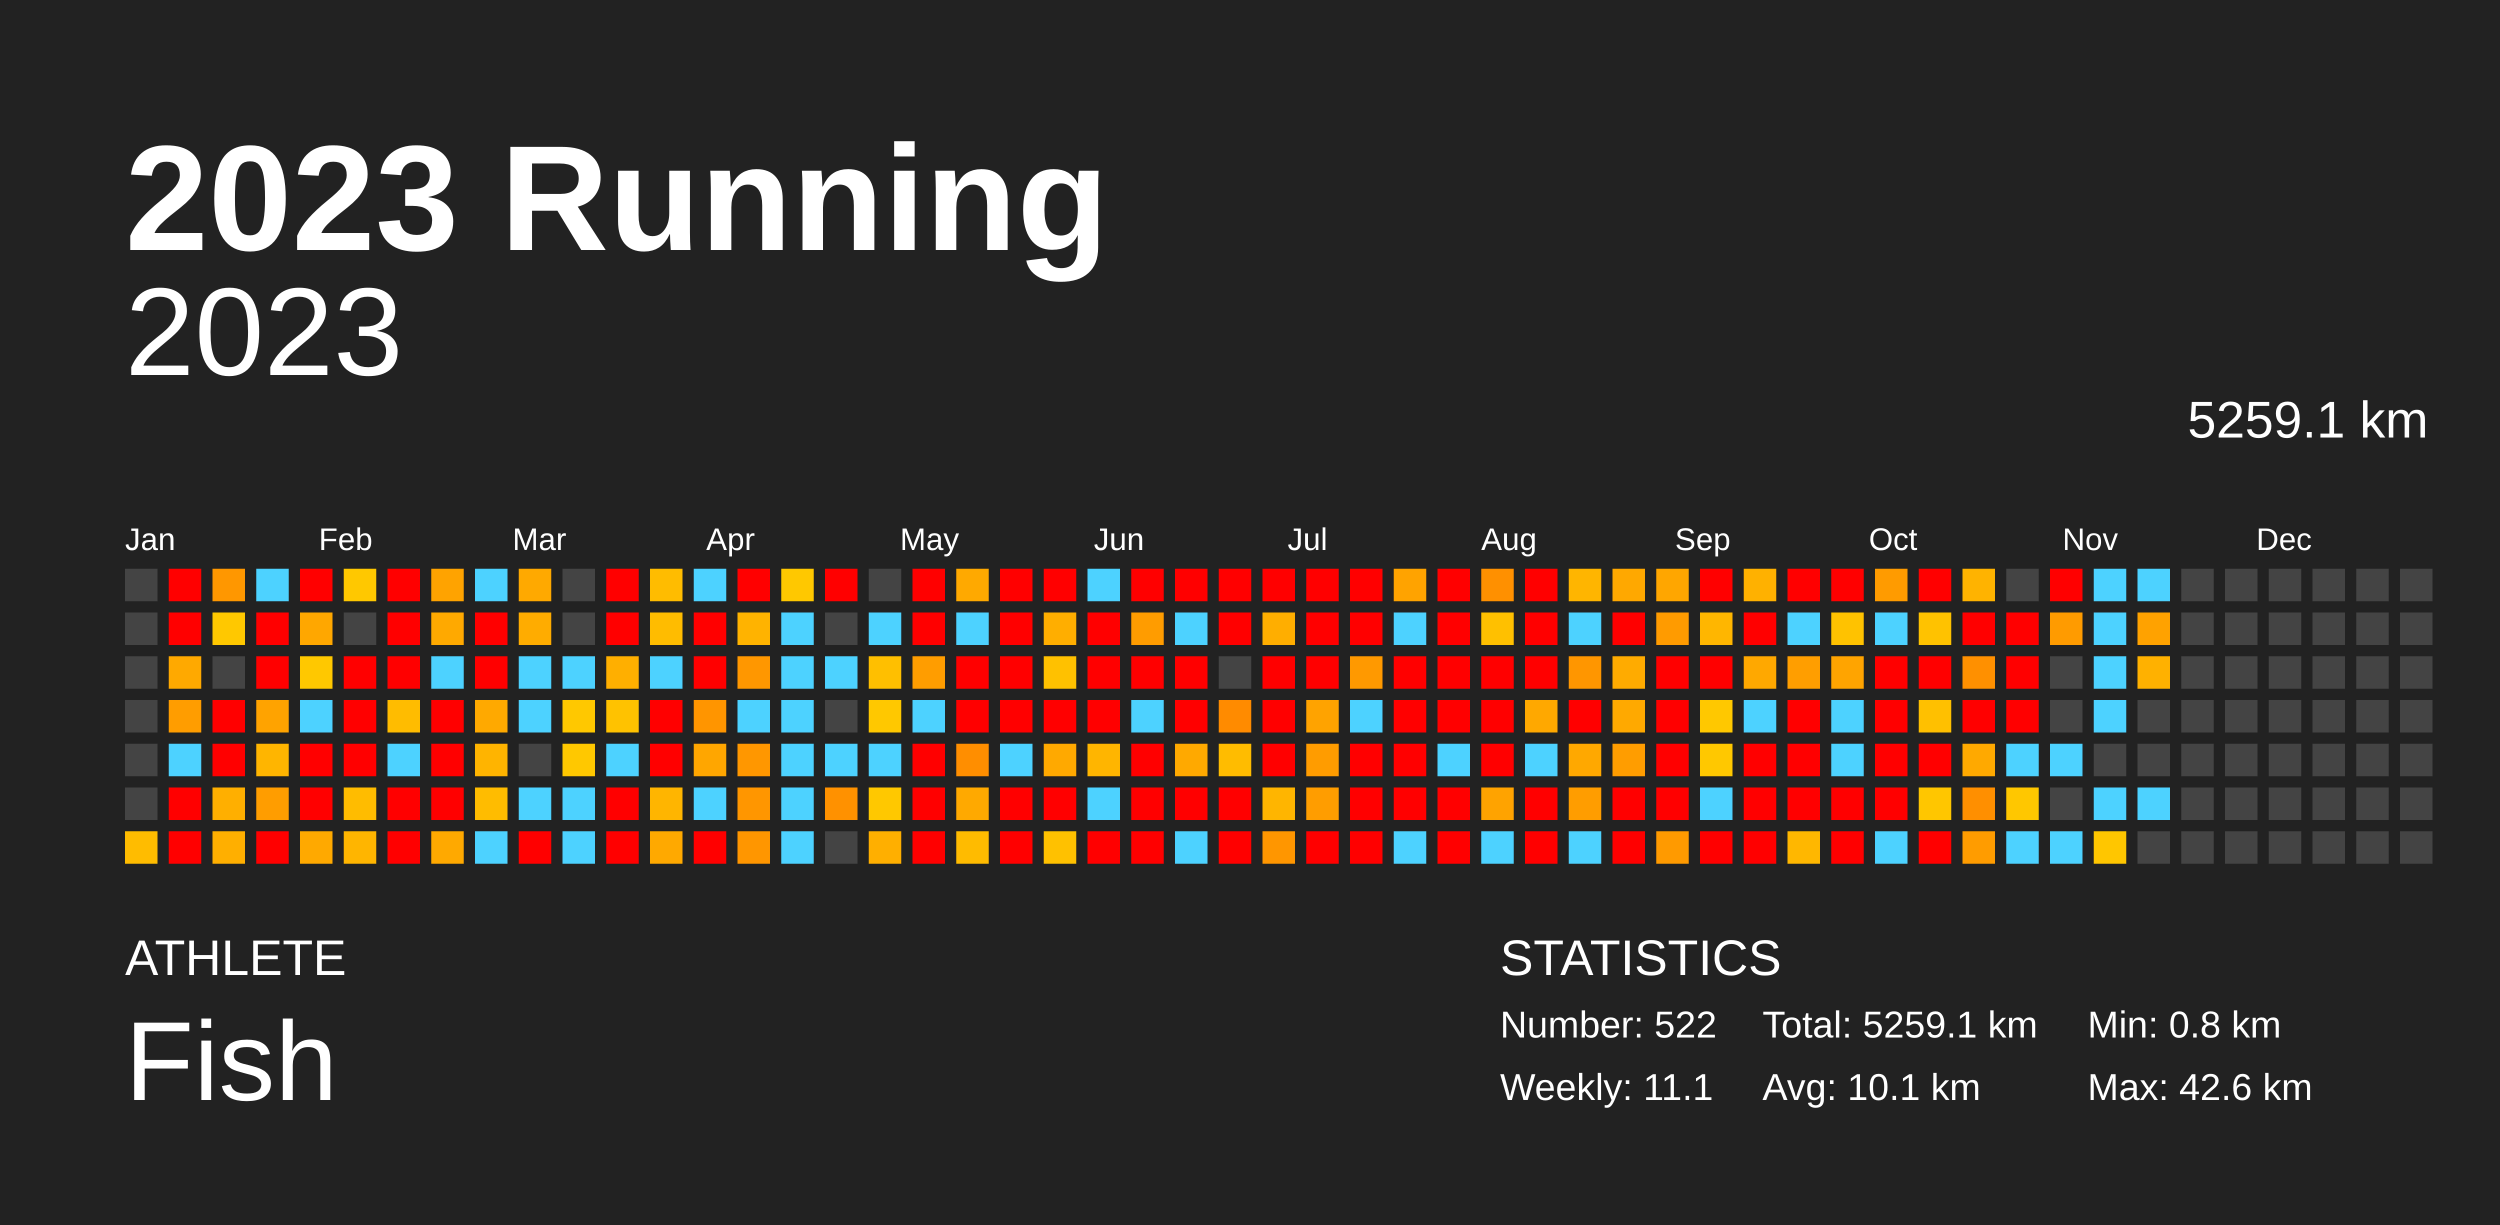
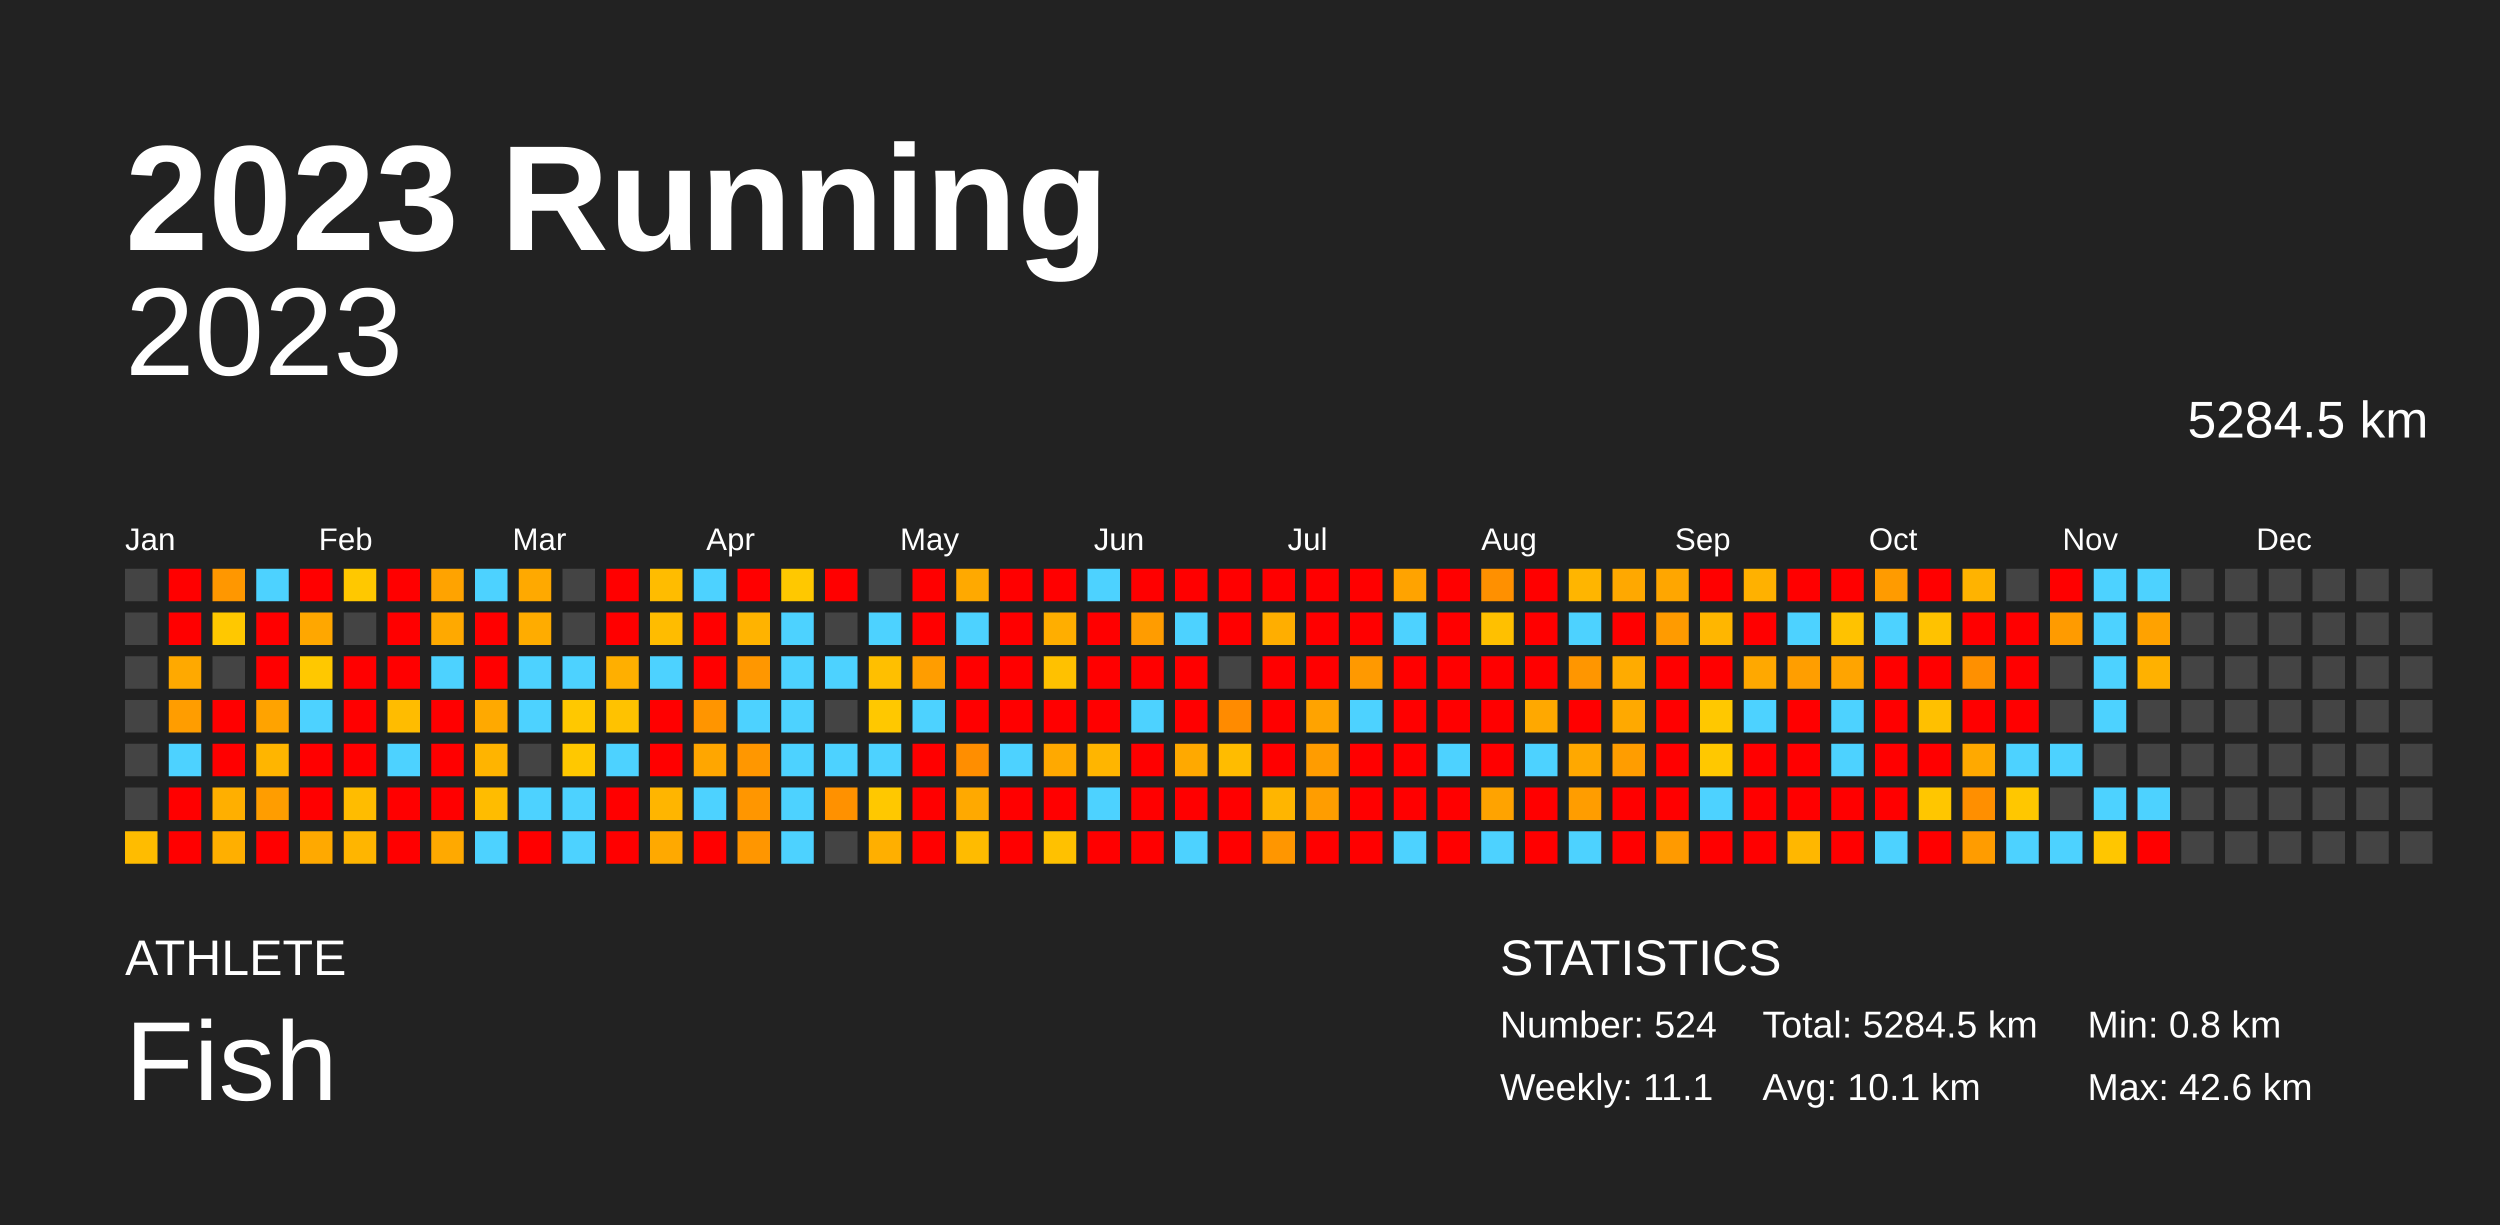
<svg xmlns="http://www.w3.org/2000/svg" baseProfile="full" height="98mm" version="1.1" viewBox="0,0,200,98" width="200mm">
  <defs />
  <rect fill="#222222" height="98" width="200" x="0" y="0" />
  <text fill="#FFFFFF" style="font-size:12px; font-family:Arial; font-weight:bold;" x="10" y="20">2023 Running</text>
  <text fill="#FFFFFF" style="font-size:4px; font-family:Arial" x="10" y="78">ATHLETE</text>
  <text fill="#FFFFFF" style="font-size:9px; font-family:Arial" x="10" y="88">Fish</text>
  <text fill="#FFFFFF" style="font-size:4px; font-family:Arial" x="120" y="78">STATISTICS</text>
-   <text fill="#FFFFFF" style="font-size:3px; font-family:Arial" x="120" y="83">Number: 522</text>
+   <text fill="#FFFFFF" style="font-size:3px; font-family:Arial" x="120" y="83">Number: 524</text>
  <text fill="#FFFFFF" style="font-size:3px; font-family:Arial" x="120" y="88">Weekly: 11.1</text>
-   <text fill="#FFFFFF" style="font-size:3px; font-family:Arial" x="141" y="83">Total: 5259.1 km</text>
+   <text fill="#FFFFFF" style="font-size:3px; font-family:Arial" x="141" y="83">Total: 5284.5 km</text>
  <text fill="#FFFFFF" style="font-size:3px; font-family:Arial" x="141" y="88">Avg: 10.1 km</text>
  <text fill="#FFFFFF" style="font-size:3px; font-family:Arial" x="167" y="83">Min: 0.8 km</text>
  <text fill="#FFFFFF" style="font-size:3px; font-family:Arial" x="167" y="88">Max: 42.6 km</text>
  <text alignment-baseline="hanging" fill="#FFFFFF" style="font-size:10.0px; font-family:Arial;" x="10" y="30">2023</text>
-   <text alignment-baseline="hanging" fill="#FFFFFF" style="font-size:4.125px; font-family:Arial;" x="175" y="35">5259.1 km</text>
+   <text alignment-baseline="hanging" fill="#FFFFFF" style="font-size:4.125px; font-family:Arial;" x="175" y="35">5284.5 km</text>
  <text fill="#FFFFFF" style="font-size:2.5px; font-family:Arial" x="10.0" y="44">Jan</text>
  <text fill="#FFFFFF" style="font-size:2.5px; font-family:Arial" x="25.5" y="44">Feb</text>
  <text fill="#FFFFFF" style="font-size:2.5px; font-family:Arial" x="41.0" y="44">Mar</text>
  <text fill="#FFFFFF" style="font-size:2.5px; font-family:Arial" x="56.5" y="44">Apr</text>
  <text fill="#FFFFFF" style="font-size:2.5px; font-family:Arial" x="72.0" y="44">May</text>
  <text fill="#FFFFFF" style="font-size:2.5px; font-family:Arial" x="87.5" y="44">Jun</text>
  <text fill="#FFFFFF" style="font-size:2.5px; font-family:Arial" x="103.0" y="44">Jul</text>
  <text fill="#FFFFFF" style="font-size:2.5px; font-family:Arial" x="118.5" y="44">Aug</text>
  <text fill="#FFFFFF" style="font-size:2.5px; font-family:Arial" x="134.0" y="44">Sep</text>
  <text fill="#FFFFFF" style="font-size:2.5px; font-family:Arial" x="149.5" y="44">Oct</text>
  <text fill="#FFFFFF" style="font-size:2.5px; font-family:Arial" x="165.0" y="44">Nov</text>
  <text fill="#FFFFFF" style="font-size:2.5px; font-family:Arial" x="180.5" y="44">Dec</text>
  <rect fill="#444444" height="2.6" width="2.6" x="10.0" y="45.5" />
  <rect fill="#444444" height="2.6" width="2.6" x="10.0" y="49.0" />
  <rect fill="#444444" height="2.6" width="2.6" x="10.0" y="52.5" />
  <rect fill="#444444" height="2.6" width="2.6" x="10.0" y="56.0" />
  <rect fill="#444444" height="2.6" width="2.6" x="10.0" y="59.5" />
  <rect fill="#444444" height="2.6" width="2.6" x="10.0" y="63.0" />
  <rect fill="#ffbc00" height="2.6" width="2.6" x="10.0" y="66.5" />
  <rect fill="red" height="2.6" width="2.6" x="13.5" y="45.5" />
  <rect fill="red" height="2.6" width="2.6" x="13.5" y="49.0" />
  <rect fill="#ffa900" height="2.6" width="2.6" x="13.5" y="52.5" />
  <rect fill="#ff9d00" height="2.6" width="2.6" x="13.5" y="56.0" />
  <rect fill="#4dd2ff" height="2.6" width="2.6" x="13.5" y="59.5" />
  <rect fill="red" height="2.6" width="2.6" x="13.5" y="63.0" />
  <rect fill="red" height="2.6" width="2.6" x="13.5" y="66.5" />
  <rect fill="#ff9700" height="2.6" width="2.6" x="17.0" y="45.5" />
  <rect fill="#ffc800" height="2.6" width="2.6" x="17.0" y="49.0" />
  <rect fill="#444444" height="2.6" width="2.6" x="17.0" y="52.5" />
  <rect fill="red" height="2.6" width="2.6" x="17.0" y="56.0" />
  <rect fill="red" height="2.6" width="2.6" x="17.0" y="59.5" />
  <rect fill="#ffaf00" height="2.6" width="2.6" x="17.0" y="63.0" />
  <rect fill="#ffaf00" height="2.6" width="2.6" x="17.0" y="66.5" />
  <rect fill="#4dd2ff" height="2.6" width="2.6" x="20.5" y="45.5" />
  <rect fill="red" height="2.6" width="2.6" x="20.5" y="49.0" />
  <rect fill="red" height="2.6" width="2.6" x="20.5" y="52.5" />
  <rect fill="#ffa300" height="2.6" width="2.6" x="20.5" y="56.0" />
  <rect fill="#ffb500" height="2.6" width="2.6" x="20.5" y="59.5" />
  <rect fill="#ff9d00" height="2.6" width="2.6" x="20.5" y="63.0" />
  <rect fill="red" height="2.6" width="2.6" x="20.5" y="66.5" />
  <rect fill="red" height="2.6" width="2.6" x="24.0" y="45.5" />
  <rect fill="#ffa700" height="2.6" width="2.6" x="24.0" y="49.0" />
  <rect fill="#ffc800" height="2.6" width="2.6" x="24.0" y="52.5" />
  <rect fill="#4dd2ff" height="2.6" width="2.6" x="24.0" y="56.0" />
  <rect fill="red" height="2.6" width="2.6" x="24.0" y="59.5" />
  <rect fill="red" height="2.6" width="2.6" x="24.0" y="63.0" />
  <rect fill="#ffa900" height="2.6" width="2.6" x="24.0" y="66.5" />
  <rect fill="#ffc800" height="2.6" width="2.6" x="27.5" y="45.5" />
  <rect fill="#444444" height="2.6" width="2.6" x="27.5" y="49.0" />
  <rect fill="red" height="2.6" width="2.6" x="27.5" y="52.5" />
  <rect fill="red" height="2.6" width="2.6" x="27.5" y="56.0" />
  <rect fill="red" height="2.6" width="2.6" x="27.5" y="59.5" />
  <rect fill="#ffbc00" height="2.6" width="2.6" x="27.5" y="63.0" />
  <rect fill="#ffb500" height="2.6" width="2.6" x="27.5" y="66.5" />
  <rect fill="red" height="2.6" width="2.6" x="31.0" y="45.5" />
  <rect fill="red" height="2.6" width="2.6" x="31.0" y="49.0" />
  <rect fill="red" height="2.6" width="2.6" x="31.0" y="52.5" />
  <rect fill="#ffbc00" height="2.6" width="2.6" x="31.0" y="56.0" />
  <rect fill="#4dd2ff" height="2.6" width="2.6" x="31.0" y="59.5" />
  <rect fill="red" height="2.6" width="2.6" x="31.0" y="63.0" />
  <rect fill="red" height="2.6" width="2.6" x="31.0" y="66.5" />
  <rect fill="#ffa300" height="2.6" width="2.6" x="34.5" y="45.5" />
  <rect fill="#ffa900" height="2.6" width="2.6" x="34.5" y="49.0" />
  <rect fill="#4dd2ff" height="2.6" width="2.6" x="34.5" y="52.5" />
  <rect fill="red" height="2.6" width="2.6" x="34.5" y="56.0" />
  <rect fill="red" height="2.6" width="2.6" x="34.5" y="59.5" />
  <rect fill="red" height="2.6" width="2.6" x="34.5" y="63.0" />
  <rect fill="#ffa900" height="2.6" width="2.6" x="34.5" y="66.5" />
  <rect fill="#4dd2ff" height="2.6" width="2.6" x="38.0" y="45.5" />
  <rect fill="red" height="2.6" width="2.6" x="38.0" y="49.0" />
  <rect fill="red" height="2.6" width="2.6" x="38.0" y="52.5" />
  <rect fill="#ffa900" height="2.6" width="2.6" x="38.0" y="56.0" />
  <rect fill="#ffb400" height="2.6" width="2.6" x="38.0" y="59.5" />
  <rect fill="#ffbc00" height="2.6" width="2.6" x="38.0" y="63.0" />
  <rect fill="#4dd2ff" height="2.6" width="2.6" x="38.0" y="66.5" />
  <rect fill="#ffa900" height="2.6" width="2.6" x="41.5" y="45.5" />
  <rect fill="#ffac00" height="2.6" width="2.6" x="41.5" y="49.0" />
  <rect fill="#4dd2ff" height="2.6" width="2.6" x="41.5" y="52.5" />
  <rect fill="#4dd2ff" height="2.6" width="2.6" x="41.5" y="56.0" />
  <rect fill="#444444" height="2.6" width="2.6" x="41.5" y="59.5" />
  <rect fill="#4dd2ff" height="2.6" width="2.6" x="41.5" y="63.0" />
  <rect fill="red" height="2.6" width="2.6" x="41.5" y="66.5" />
  <rect fill="#444444" height="2.6" width="2.6" x="45.0" y="45.5" />
  <rect fill="#444444" height="2.6" width="2.6" x="45.0" y="49.0" />
  <rect fill="#4dd2ff" height="2.6" width="2.6" x="45.0" y="52.5" />
  <rect fill="#ffc800" height="2.6" width="2.6" x="45.0" y="56.0" />
  <rect fill="#ffc800" height="2.6" width="2.6" x="45.0" y="59.5" />
  <rect fill="#4dd2ff" height="2.6" width="2.6" x="45.0" y="63.0" />
  <rect fill="#4dd2ff" height="2.6" width="2.6" x="45.0" y="66.5" />
  <rect fill="red" height="2.6" width="2.6" x="48.5" y="45.5" />
  <rect fill="red" height="2.6" width="2.6" x="48.5" y="49.0" />
  <rect fill="#ffaf00" height="2.6" width="2.6" x="48.5" y="52.5" />
  <rect fill="#ffc200" height="2.6" width="2.6" x="48.5" y="56.0" />
  <rect fill="#4dd2ff" height="2.6" width="2.6" x="48.5" y="59.5" />
  <rect fill="red" height="2.6" width="2.6" x="48.5" y="63.0" />
  <rect fill="red" height="2.6" width="2.6" x="48.5" y="66.5" />
  <rect fill="#ffbc00" height="2.6" width="2.6" x="52.0" y="45.5" />
  <rect fill="#ffbc00" height="2.6" width="2.6" x="52.0" y="49.0" />
  <rect fill="#4dd2ff" height="2.6" width="2.6" x="52.0" y="52.5" />
  <rect fill="red" height="2.6" width="2.6" x="52.0" y="56.0" />
  <rect fill="red" height="2.6" width="2.6" x="52.0" y="59.5" />
  <rect fill="#ffb500" height="2.6" width="2.6" x="52.0" y="63.0" />
  <rect fill="#ffa900" height="2.6" width="2.6" x="52.0" y="66.5" />
  <rect fill="#4dd2ff" height="2.6" width="2.6" x="55.5" y="45.5" />
  <rect fill="red" height="2.6" width="2.6" x="55.5" y="49.0" />
  <rect fill="red" height="2.6" width="2.6" x="55.5" y="52.5" />
  <rect fill="#ff9500" height="2.6" width="2.6" x="55.5" y="56.0" />
  <rect fill="#ffa600" height="2.6" width="2.6" x="55.5" y="59.5" />
  <rect fill="#4dd2ff" height="2.6" width="2.6" x="55.5" y="63.0" />
  <rect fill="red" height="2.6" width="2.6" x="55.5" y="66.5" />
  <rect fill="red" height="2.6" width="2.6" x="59.0" y="45.5" />
  <rect fill="#ffb300" height="2.6" width="2.6" x="59.0" y="49.0" />
  <rect fill="#ff9700" height="2.6" width="2.6" x="59.0" y="52.5" />
  <rect fill="#4dd2ff" height="2.6" width="2.6" x="59.0" y="56.0" />
  <rect fill="#ff9700" height="2.6" width="2.6" x="59.0" y="59.5" />
  <rect fill="#ff9600" height="2.6" width="2.6" x="59.0" y="63.0" />
  <rect fill="#ff9600" height="2.6" width="2.6" x="59.0" y="66.5" />
  <rect fill="#ffc800" height="2.6" width="2.6" x="62.5" y="45.5" />
  <rect fill="#4dd2ff" height="2.6" width="2.6" x="62.5" y="49.0" />
  <rect fill="#4dd2ff" height="2.6" width="2.6" x="62.5" y="52.5" />
  <rect fill="#4dd2ff" height="2.6" width="2.6" x="62.5" y="56.0" />
  <rect fill="#4dd2ff" height="2.6" width="2.6" x="62.5" y="59.5" />
  <rect fill="#4dd2ff" height="2.6" width="2.6" x="62.5" y="63.0" />
  <rect fill="#4dd2ff" height="2.6" width="2.6" x="62.5" y="66.5" />
  <rect fill="red" height="2.6" width="2.6" x="66.0" y="45.5" />
  <rect fill="#444444" height="2.6" width="2.6" x="66.0" y="49.0" />
  <rect fill="#4dd2ff" height="2.6" width="2.6" x="66.0" y="52.5" />
  <rect fill="#444444" height="2.6" width="2.6" x="66.0" y="56.0" />
  <rect fill="#4dd2ff" height="2.6" width="2.6" x="66.0" y="59.5" />
  <rect fill="#ff9100" height="2.6" width="2.6" x="66.0" y="63.0" />
  <rect fill="#444444" height="2.6" width="2.6" x="66.0" y="66.5" />
  <rect fill="#444444" height="2.6" width="2.6" x="69.5" y="45.5" />
  <rect fill="#4dd2ff" height="2.6" width="2.6" x="69.5" y="49.0" />
  <rect fill="#ffbf00" height="2.6" width="2.6" x="69.5" y="52.5" />
  <rect fill="#ffc800" height="2.6" width="2.6" x="69.5" y="56.0" />
  <rect fill="#4dd2ff" height="2.6" width="2.6" x="69.5" y="59.5" />
  <rect fill="#ffc800" height="2.6" width="2.6" x="69.5" y="63.0" />
  <rect fill="#ffaf00" height="2.6" width="2.6" x="69.5" y="66.5" />
  <rect fill="red" height="2.6" width="2.6" x="73.0" y="45.5" />
  <rect fill="red" height="2.6" width="2.6" x="73.0" y="49.0" />
  <rect fill="#ff9d00" height="2.6" width="2.6" x="73.0" y="52.5" />
  <rect fill="#4dd2ff" height="2.6" width="2.6" x="73.0" y="56.0" />
  <rect fill="red" height="2.6" width="2.6" x="73.0" y="59.5" />
  <rect fill="red" height="2.6" width="2.6" x="73.0" y="63.0" />
  <rect fill="red" height="2.6" width="2.6" x="73.0" y="66.5" />
  <rect fill="#ffa900" height="2.6" width="2.6" x="76.5" y="45.5" />
  <rect fill="#4dd2ff" height="2.6" width="2.6" x="76.5" y="49.0" />
  <rect fill="red" height="2.6" width="2.6" x="76.5" y="52.5" />
  <rect fill="red" height="2.6" width="2.6" x="76.5" y="56.0" />
  <rect fill="#ff8e00" height="2.6" width="2.6" x="76.5" y="59.5" />
  <rect fill="#ffa900" height="2.6" width="2.6" x="76.5" y="63.0" />
  <rect fill="#ffbb00" height="2.6" width="2.6" x="76.5" y="66.5" />
  <rect fill="red" height="2.6" width="2.6" x="80.0" y="45.5" />
  <rect fill="red" height="2.6" width="2.6" x="80.0" y="49.0" />
  <rect fill="red" height="2.6" width="2.6" x="80.0" y="52.5" />
  <rect fill="red" height="2.6" width="2.6" x="80.0" y="56.0" />
  <rect fill="#4dd2ff" height="2.6" width="2.6" x="80.0" y="59.5" />
  <rect fill="red" height="2.6" width="2.6" x="80.0" y="63.0" />
  <rect fill="red" height="2.6" width="2.6" x="80.0" y="66.5" />
  <rect fill="red" height="2.6" width="2.6" x="83.5" y="45.5" />
  <rect fill="#ffae00" height="2.6" width="2.6" x="83.5" y="49.0" />
  <rect fill="#ffc100" height="2.6" width="2.6" x="83.5" y="52.5" />
  <rect fill="red" height="2.6" width="2.6" x="83.5" y="56.0" />
  <rect fill="#ffa900" height="2.6" width="2.6" x="83.5" y="59.5" />
  <rect fill="red" height="2.6" width="2.6" x="83.5" y="63.0" />
  <rect fill="#ffc100" height="2.6" width="2.6" x="83.5" y="66.5" />
  <rect fill="#4dd2ff" height="2.6" width="2.6" x="87.0" y="45.5" />
  <rect fill="red" height="2.6" width="2.6" x="87.0" y="49.0" />
  <rect fill="red" height="2.6" width="2.6" x="87.0" y="52.5" />
  <rect fill="red" height="2.6" width="2.6" x="87.0" y="56.0" />
  <rect fill="#ffb500" height="2.6" width="2.6" x="87.0" y="59.5" />
  <rect fill="#4dd2ff" height="2.6" width="2.6" x="87.0" y="63.0" />
  <rect fill="red" height="2.6" width="2.6" x="87.0" y="66.5" />
  <rect fill="red" height="2.6" width="2.6" x="90.5" y="45.5" />
  <rect fill="#ff9c00" height="2.6" width="2.6" x="90.5" y="49.0" />
  <rect fill="red" height="2.6" width="2.6" x="90.5" y="52.5" />
  <rect fill="#4dd2ff" height="2.6" width="2.6" x="90.5" y="56.0" />
  <rect fill="red" height="2.6" width="2.6" x="90.5" y="59.5" />
  <rect fill="red" height="2.6" width="2.6" x="90.5" y="63.0" />
  <rect fill="red" height="2.6" width="2.6" x="90.5" y="66.5" />
  <rect fill="red" height="2.6" width="2.6" x="94.0" y="45.5" />
  <rect fill="#4dd2ff" height="2.6" width="2.6" x="94.0" y="49.0" />
  <rect fill="red" height="2.6" width="2.6" x="94.0" y="52.5" />
  <rect fill="red" height="2.6" width="2.6" x="94.0" y="56.0" />
  <rect fill="#ffa900" height="2.6" width="2.6" x="94.0" y="59.5" />
  <rect fill="red" height="2.6" width="2.6" x="94.0" y="63.0" />
  <rect fill="#4dd2ff" height="2.6" width="2.6" x="94.0" y="66.5" />
  <rect fill="red" height="2.6" width="2.6" x="97.5" y="45.5" />
  <rect fill="red" height="2.6" width="2.6" x="97.5" y="49.0" />
  <rect fill="#444444" height="2.6" width="2.6" x="97.5" y="52.5" />
  <rect fill="#ff8b00" height="2.6" width="2.6" x="97.5" y="56.0" />
  <rect fill="#ffbc00" height="2.6" width="2.6" x="97.5" y="59.5" />
  <rect fill="red" height="2.6" width="2.6" x="97.5" y="63.0" />
  <rect fill="red" height="2.6" width="2.6" x="97.5" y="66.5" />
  <rect fill="red" height="2.6" width="2.6" x="101.0" y="45.5" />
  <rect fill="#ffae00" height="2.6" width="2.6" x="101.0" y="49.0" />
  <rect fill="red" height="2.6" width="2.6" x="101.0" y="52.5" />
  <rect fill="red" height="2.6" width="2.6" x="101.0" y="56.0" />
  <rect fill="red" height="2.6" width="2.6" x="101.0" y="59.5" />
  <rect fill="#ffb500" height="2.6" width="2.6" x="101.0" y="63.0" />
  <rect fill="#ff9600" height="2.6" width="2.6" x="101.0" y="66.5" />
  <rect fill="red" height="2.6" width="2.6" x="104.5" y="45.5" />
  <rect fill="red" height="2.6" width="2.6" x="104.5" y="49.0" />
  <rect fill="red" height="2.6" width="2.6" x="104.5" y="52.5" />
  <rect fill="#ffa300" height="2.6" width="2.6" x="104.5" y="56.0" />
  <rect fill="#ff9c00" height="2.6" width="2.6" x="104.5" y="59.5" />
  <rect fill="#ff9d00" height="2.6" width="2.6" x="104.5" y="63.0" />
  <rect fill="red" height="2.6" width="2.6" x="104.5" y="66.5" />
  <rect fill="red" height="2.6" width="2.6" x="108.0" y="45.5" />
  <rect fill="red" height="2.6" width="2.6" x="108.0" y="49.0" />
  <rect fill="#ff9900" height="2.6" width="2.6" x="108.0" y="52.5" />
  <rect fill="#4dd2ff" height="2.6" width="2.6" x="108.0" y="56.0" />
  <rect fill="red" height="2.6" width="2.6" x="108.0" y="59.5" />
  <rect fill="red" height="2.6" width="2.6" x="108.0" y="63.0" />
  <rect fill="red" height="2.6" width="2.6" x="108.0" y="66.5" />
  <rect fill="#ffa300" height="2.6" width="2.6" x="111.5" y="45.5" />
  <rect fill="#4dd2ff" height="2.6" width="2.6" x="111.5" y="49.0" />
  <rect fill="red" height="2.6" width="2.6" x="111.5" y="52.5" />
  <rect fill="red" height="2.6" width="2.6" x="111.5" y="56.0" />
  <rect fill="red" height="2.6" width="2.6" x="111.5" y="59.5" />
  <rect fill="red" height="2.6" width="2.6" x="111.5" y="63.0" />
  <rect fill="#4dd2ff" height="2.6" width="2.6" x="111.5" y="66.5" />
  <rect fill="red" height="2.6" width="2.6" x="115.0" y="45.5" />
  <rect fill="red" height="2.6" width="2.6" x="115.0" y="49.0" />
  <rect fill="red" height="2.6" width="2.6" x="115.0" y="52.5" />
  <rect fill="red" height="2.6" width="2.6" x="115.0" y="56.0" />
  <rect fill="#4dd2ff" height="2.6" width="2.6" x="115.0" y="59.5" />
  <rect fill="red" height="2.6" width="2.6" x="115.0" y="63.0" />
  <rect fill="red" height="2.6" width="2.6" x="115.0" y="66.5" />
  <rect fill="#ff9000" height="2.6" width="2.6" x="118.5" y="45.5" />
  <rect fill="#ffc000" height="2.6" width="2.6" x="118.5" y="49.0" />
  <rect fill="red" height="2.6" width="2.6" x="118.5" y="52.5" />
  <rect fill="red" height="2.6" width="2.6" x="118.5" y="56.0" />
  <rect fill="red" height="2.6" width="2.6" x="118.5" y="59.5" />
  <rect fill="#ffa300" height="2.6" width="2.6" x="118.5" y="63.0" />
  <rect fill="#4dd2ff" height="2.6" width="2.6" x="118.5" y="66.5" />
  <rect fill="red" height="2.6" width="2.6" x="122.0" y="45.5" />
  <rect fill="red" height="2.6" width="2.6" x="122.0" y="49.0" />
  <rect fill="red" height="2.6" width="2.6" x="122.0" y="52.5" />
  <rect fill="#ffa800" height="2.6" width="2.6" x="122.0" y="56.0" />
  <rect fill="#4dd2ff" height="2.6" width="2.6" x="122.0" y="59.5" />
  <rect fill="red" height="2.6" width="2.6" x="122.0" y="63.0" />
  <rect fill="red" height="2.6" width="2.6" x="122.0" y="66.5" />
  <rect fill="#ffb500" height="2.6" width="2.6" x="125.5" y="45.5" />
  <rect fill="#4dd2ff" height="2.6" width="2.6" x="125.5" y="49.0" />
  <rect fill="#ff9600" height="2.6" width="2.6" x="125.5" y="52.5" />
  <rect fill="red" height="2.6" width="2.6" x="125.5" y="56.0" />
  <rect fill="#ffa800" height="2.6" width="2.6" x="125.5" y="59.5" />
  <rect fill="#ff9d00" height="2.6" width="2.6" x="125.5" y="63.0" />
  <rect fill="#4dd2ff" height="2.6" width="2.6" x="125.5" y="66.5" />
  <rect fill="#ffa800" height="2.6" width="2.6" x="129.0" y="45.5" />
  <rect fill="red" height="2.6" width="2.6" x="129.0" y="49.0" />
  <rect fill="#ffab00" height="2.6" width="2.6" x="129.0" y="52.5" />
  <rect fill="#ffa900" height="2.6" width="2.6" x="129.0" y="56.0" />
  <rect fill="#ff9d00" height="2.6" width="2.6" x="129.0" y="59.5" />
  <rect fill="red" height="2.6" width="2.6" x="129.0" y="63.0" />
  <rect fill="red" height="2.6" width="2.6" x="129.0" y="66.5" />
  <rect fill="#ffa600" height="2.6" width="2.6" x="132.5" y="45.5" />
  <rect fill="#ff9b00" height="2.6" width="2.6" x="132.5" y="49.0" />
  <rect fill="red" height="2.6" width="2.6" x="132.5" y="52.5" />
  <rect fill="red" height="2.6" width="2.6" x="132.5" y="56.0" />
  <rect fill="red" height="2.6" width="2.6" x="132.5" y="59.5" />
  <rect fill="red" height="2.6" width="2.6" x="132.5" y="63.0" />
  <rect fill="#ff9a00" height="2.6" width="2.6" x="132.5" y="66.5" />
  <rect fill="red" height="2.6" width="2.6" x="136.0" y="45.5" />
  <rect fill="#ffb600" height="2.6" width="2.6" x="136.0" y="49.0" />
  <rect fill="red" height="2.6" width="2.6" x="136.0" y="52.5" />
  <rect fill="#ffc800" height="2.6" width="2.6" x="136.0" y="56.0" />
  <rect fill="#ffc800" height="2.6" width="2.6" x="136.0" y="59.5" />
  <rect fill="#4dd2ff" height="2.6" width="2.6" x="136.0" y="63.0" />
  <rect fill="red" height="2.6" width="2.6" x="136.0" y="66.5" />
  <rect fill="#ffb100" height="2.6" width="2.6" x="139.5" y="45.5" />
  <rect fill="red" height="2.6" width="2.6" x="139.5" y="49.0" />
  <rect fill="#ffa800" height="2.6" width="2.6" x="139.5" y="52.5" />
  <rect fill="#4dd2ff" height="2.6" width="2.6" x="139.5" y="56.0" />
  <rect fill="red" height="2.6" width="2.6" x="139.5" y="59.5" />
  <rect fill="red" height="2.6" width="2.6" x="139.5" y="63.0" />
  <rect fill="red" height="2.6" width="2.6" x="139.5" y="66.5" />
  <rect fill="red" height="2.6" width="2.6" x="143.0" y="45.5" />
  <rect fill="#4dd2ff" height="2.6" width="2.6" x="143.0" y="49.0" />
  <rect fill="#ff9e00" height="2.6" width="2.6" x="143.0" y="52.5" />
  <rect fill="red" height="2.6" width="2.6" x="143.0" y="56.0" />
  <rect fill="red" height="2.6" width="2.6" x="143.0" y="59.5" />
  <rect fill="red" height="2.6" width="2.6" x="143.0" y="63.0" />
  <rect fill="#ffb700" height="2.6" width="2.6" x="143.0" y="66.5" />
  <rect fill="red" height="2.6" width="2.6" x="146.5" y="45.5" />
  <rect fill="#ffc200" height="2.6" width="2.6" x="146.5" y="49.0" />
  <rect fill="#ffa400" height="2.6" width="2.6" x="146.5" y="52.5" />
  <rect fill="#4dd2ff" height="2.6" width="2.6" x="146.5" y="56.0" />
  <rect fill="#4dd2ff" height="2.6" width="2.6" x="146.5" y="59.5" />
  <rect fill="red" height="2.6" width="2.6" x="146.5" y="63.0" />
  <rect fill="red" height="2.6" width="2.6" x="146.5" y="66.5" />
  <rect fill="#ff9b00" height="2.6" width="2.6" x="150.0" y="45.5" />
  <rect fill="#4dd2ff" height="2.6" width="2.6" x="150.0" y="49.0" />
  <rect fill="red" height="2.6" width="2.6" x="150.0" y="52.5" />
  <rect fill="red" height="2.6" width="2.6" x="150.0" y="56.0" />
  <rect fill="red" height="2.6" width="2.6" x="150.0" y="59.5" />
  <rect fill="red" height="2.6" width="2.6" x="150.0" y="63.0" />
  <rect fill="#4dd2ff" height="2.6" width="2.6" x="150.0" y="66.5" />
  <rect fill="red" height="2.6" width="2.6" x="153.5" y="45.5" />
  <rect fill="#ffc200" height="2.6" width="2.6" x="153.5" y="49.0" />
  <rect fill="red" height="2.6" width="2.6" x="153.5" y="52.5" />
  <rect fill="#ffc000" height="2.6" width="2.6" x="153.5" y="56.0" />
  <rect fill="red" height="2.6" width="2.6" x="153.5" y="59.5" />
  <rect fill="#ffc600" height="2.6" width="2.6" x="153.5" y="63.0" />
  <rect fill="red" height="2.6" width="2.6" x="153.5" y="66.5" />
  <rect fill="#ffb300" height="2.6" width="2.6" x="157.0" y="45.5" />
  <rect fill="red" height="2.6" width="2.6" x="157.0" y="49.0" />
  <rect fill="#ff9000" height="2.6" width="2.6" x="157.0" y="52.5" />
  <rect fill="red" height="2.6" width="2.6" x="157.0" y="56.0" />
  <rect fill="#ffa900" height="2.6" width="2.6" x="157.0" y="59.5" />
  <rect fill="#ff8f00" height="2.6" width="2.6" x="157.0" y="63.0" />
  <rect fill="#ff9c00" height="2.6" width="2.6" x="157.0" y="66.5" />
  <rect fill="#444444" height="2.6" width="2.6" x="160.5" y="45.5" />
  <rect fill="red" height="2.6" width="2.6" x="160.5" y="49.0" />
  <rect fill="red" height="2.6" width="2.6" x="160.5" y="52.5" />
  <rect fill="red" height="2.6" width="2.6" x="160.5" y="56.0" />
  <rect fill="#4dd2ff" height="2.6" width="2.6" x="160.5" y="59.5" />
  <rect fill="#ffc700" height="2.6" width="2.6" x="160.5" y="63.0" />
  <rect fill="#4dd2ff" height="2.6" width="2.6" x="160.5" y="66.5" />
  <rect fill="red" height="2.6" width="2.6" x="164.0" y="45.5" />
  <rect fill="#ff9b00" height="2.6" width="2.6" x="164.0" y="49.0" />
  <rect fill="#444444" height="2.6" width="2.6" x="164.0" y="52.5" />
  <rect fill="#444444" height="2.6" width="2.6" x="164.0" y="56.0" />
  <rect fill="#4dd2ff" height="2.6" width="2.6" x="164.0" y="59.5" />
  <rect fill="#444444" height="2.6" width="2.6" x="164.0" y="63.0" />
  <rect fill="#4dd2ff" height="2.6" width="2.6" x="164.0" y="66.5" />
  <rect fill="#4dd2ff" height="2.6" width="2.6" x="167.5" y="45.5" />
  <rect fill="#4dd2ff" height="2.6" width="2.6" x="167.5" y="49.0" />
  <rect fill="#4dd2ff" height="2.6" width="2.6" x="167.5" y="52.5" />
  <rect fill="#4dd2ff" height="2.6" width="2.6" x="167.5" y="56.0" />
  <rect fill="#444444" height="2.6" width="2.6" x="167.5" y="59.5" />
  <rect fill="#4dd2ff" height="2.6" width="2.6" x="167.5" y="63.0" />
  <rect fill="#ffc600" height="2.6" width="2.6" x="167.5" y="66.5" />
  <rect fill="#4dd2ff" height="2.6" width="2.6" x="171.0" y="45.5" />
  <rect fill="#ffa200" height="2.6" width="2.6" x="171.0" y="49.0" />
  <rect fill="#ffb100" height="2.6" width="2.6" x="171.0" y="52.5" />
  <rect fill="#444444" height="2.6" width="2.6" x="171.0" y="56.0" />
  <rect fill="#444444" height="2.6" width="2.6" x="171.0" y="59.5" />
  <rect fill="#4dd2ff" height="2.6" width="2.6" x="171.0" y="63.0" />
-   <rect fill="#444444" height="2.6" width="2.6" x="171.0" y="66.5" />
+   <rect fill="red" height="2.6" width="2.6" x="171.0" y="66.5" />
  <rect fill="#444444" height="2.6" width="2.6" x="174.5" y="45.5" />
  <rect fill="#444444" height="2.6" width="2.6" x="174.5" y="49.0" />
  <rect fill="#444444" height="2.6" width="2.6" x="174.5" y="52.5" />
  <rect fill="#444444" height="2.6" width="2.6" x="174.5" y="56.0" />
  <rect fill="#444444" height="2.6" width="2.6" x="174.5" y="59.5" />
  <rect fill="#444444" height="2.6" width="2.6" x="174.5" y="63.0" />
  <rect fill="#444444" height="2.6" width="2.6" x="174.5" y="66.5" />
  <rect fill="#444444" height="2.6" width="2.6" x="178.0" y="45.5" />
  <rect fill="#444444" height="2.6" width="2.6" x="178.0" y="49.0" />
  <rect fill="#444444" height="2.6" width="2.6" x="178.0" y="52.5" />
  <rect fill="#444444" height="2.6" width="2.6" x="178.0" y="56.0" />
  <rect fill="#444444" height="2.6" width="2.6" x="178.0" y="59.5" />
  <rect fill="#444444" height="2.6" width="2.6" x="178.0" y="63.0" />
  <rect fill="#444444" height="2.6" width="2.6" x="178.0" y="66.5" />
  <rect fill="#444444" height="2.6" width="2.6" x="181.5" y="45.5" />
  <rect fill="#444444" height="2.6" width="2.6" x="181.5" y="49.0" />
  <rect fill="#444444" height="2.6" width="2.6" x="181.5" y="52.5" />
  <rect fill="#444444" height="2.6" width="2.6" x="181.5" y="56.0" />
  <rect fill="#444444" height="2.6" width="2.6" x="181.5" y="59.5" />
  <rect fill="#444444" height="2.6" width="2.6" x="181.5" y="63.0" />
  <rect fill="#444444" height="2.6" width="2.6" x="181.5" y="66.5" />
  <rect fill="#444444" height="2.6" width="2.6" x="185.0" y="45.5" />
  <rect fill="#444444" height="2.6" width="2.6" x="185.0" y="49.0" />
  <rect fill="#444444" height="2.6" width="2.6" x="185.0" y="52.5" />
  <rect fill="#444444" height="2.6" width="2.6" x="185.0" y="56.0" />
  <rect fill="#444444" height="2.6" width="2.6" x="185.0" y="59.5" />
  <rect fill="#444444" height="2.6" width="2.6" x="185.0" y="63.0" />
  <rect fill="#444444" height="2.6" width="2.6" x="185.0" y="66.5" />
  <rect fill="#444444" height="2.6" width="2.6" x="188.5" y="45.5" />
  <rect fill="#444444" height="2.6" width="2.6" x="188.5" y="49.0" />
  <rect fill="#444444" height="2.6" width="2.6" x="188.5" y="52.5" />
  <rect fill="#444444" height="2.6" width="2.6" x="188.5" y="56.0" />
  <rect fill="#444444" height="2.6" width="2.6" x="188.5" y="59.5" />
  <rect fill="#444444" height="2.6" width="2.6" x="188.5" y="63.0" />
  <rect fill="#444444" height="2.6" width="2.6" x="188.5" y="66.5" />
  <rect fill="#444444" height="2.6" width="2.6" x="192.0" y="45.5" />
  <rect fill="#444444" height="2.6" width="2.6" x="192.0" y="49.0" />
  <rect fill="#444444" height="2.6" width="2.6" x="192.0" y="52.5" />
  <rect fill="#444444" height="2.6" width="2.6" x="192.0" y="56.0" />
  <rect fill="#444444" height="2.6" width="2.6" x="192.0" y="59.5" />
  <rect fill="#444444" height="2.6" width="2.6" x="192.0" y="63.0" />
  <rect fill="#444444" height="2.6" width="2.6" x="192.0" y="66.5" />
</svg>
